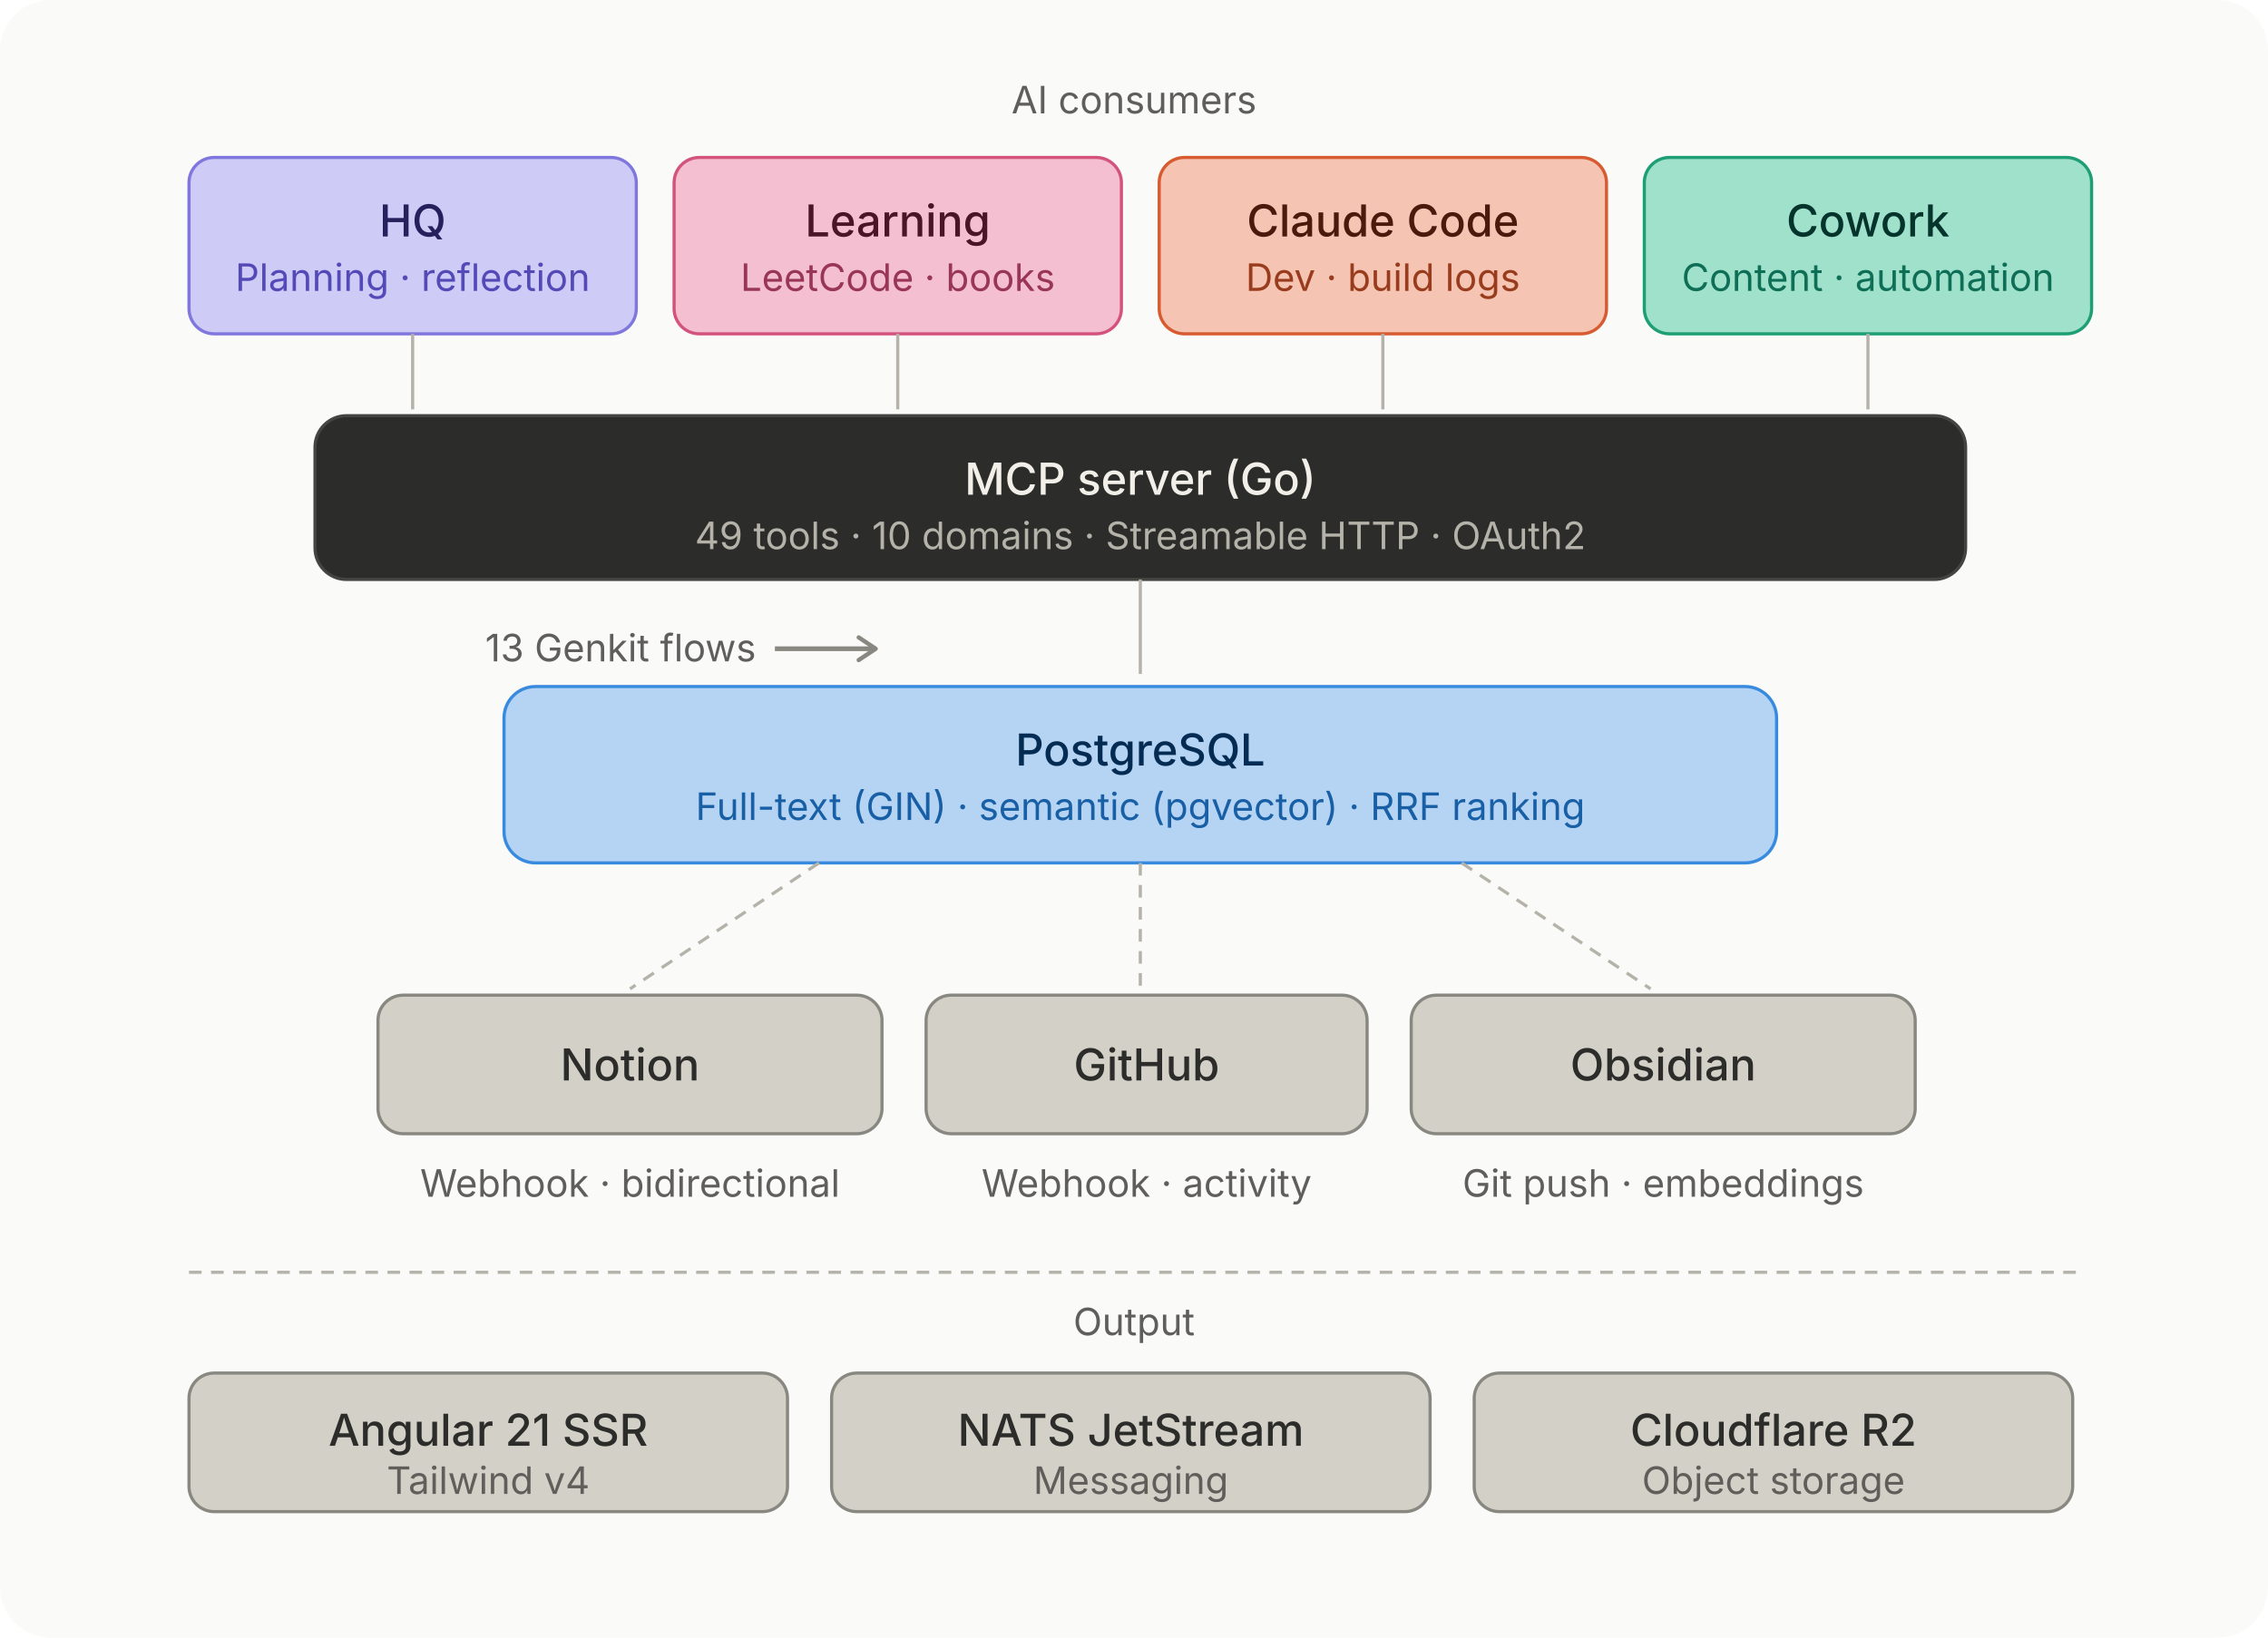
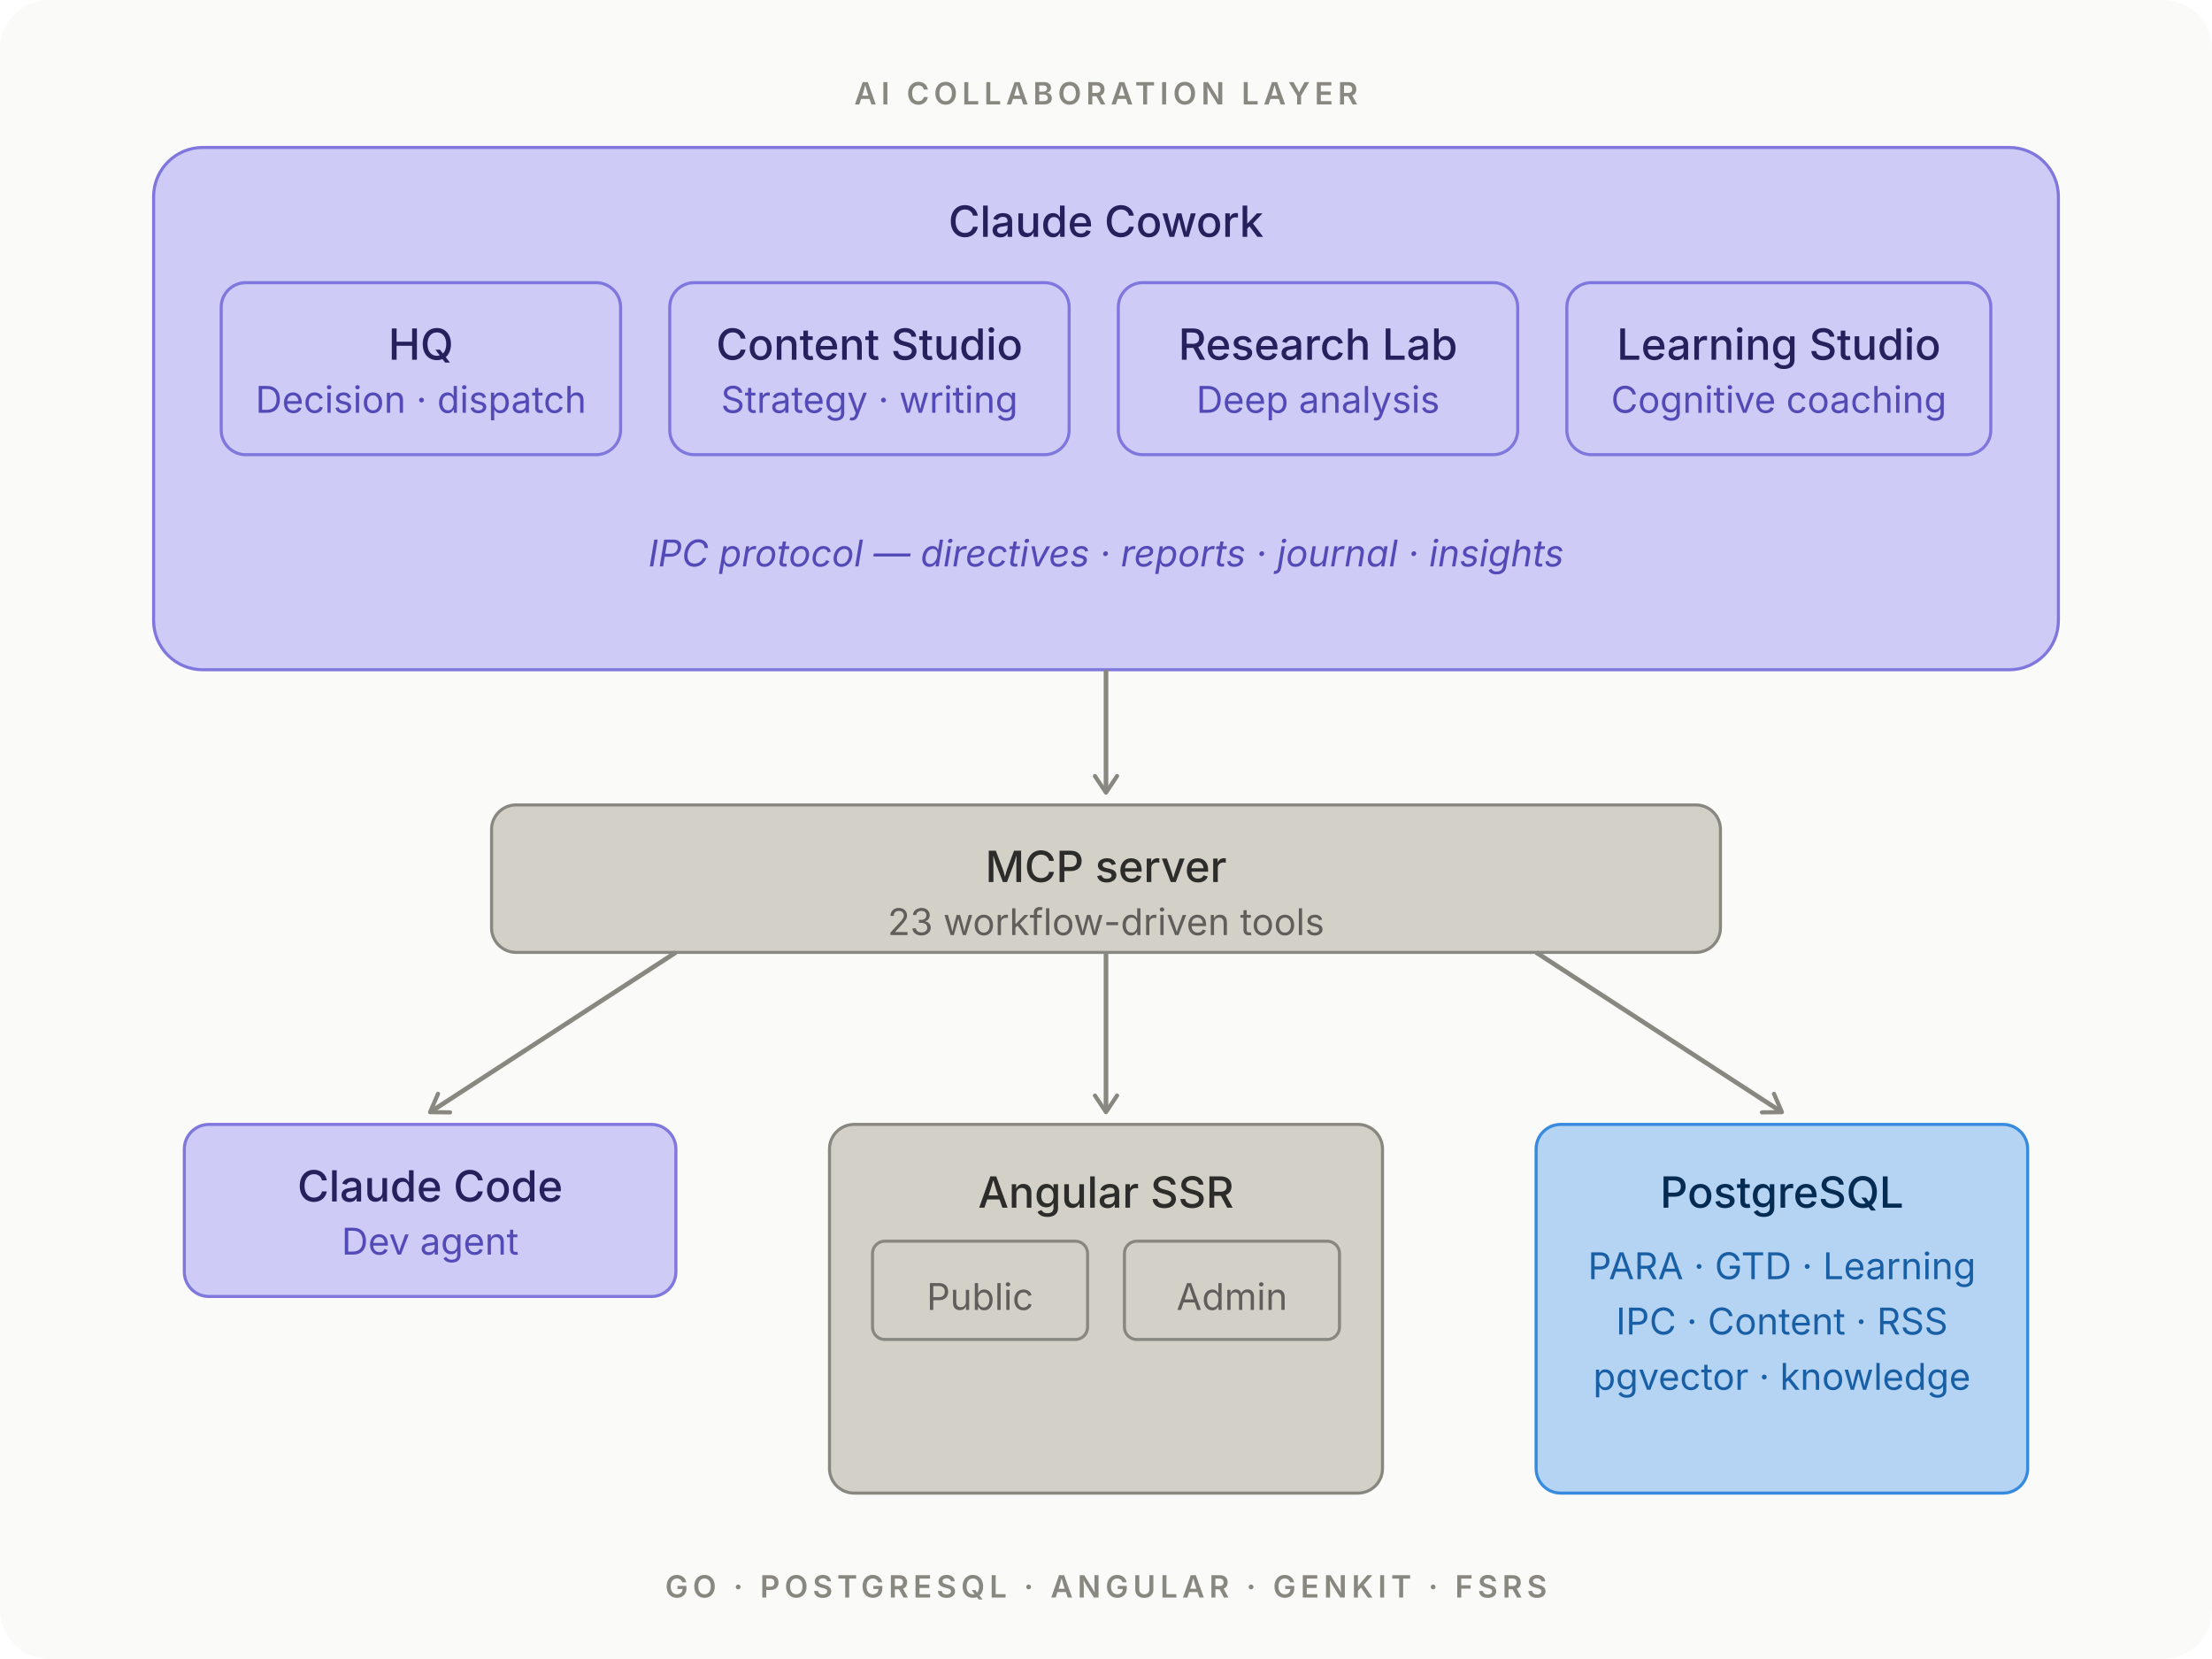
- <svg xmlns="http://www.w3.org/2000/svg" viewBox="0 0 720 520">
+ <svg xmlns="http://www.w3.org/2000/svg" viewBox="0 0 720 540">
  <style>
  text { font-family: -apple-system, BlinkMacSystemFont, "Segoe UI", sans-serif; }
  .bg { fill: #FAFAF8; }
  .th { font-size: 14px; font-weight: 500; fill: #2C2C2A; }
  .ts { font-size: 12px; font-weight: 400; fill: #5F5E5A; }
-   .conn { stroke: #B4B2A9; stroke-width: 1; }
-   .dash { stroke-dasharray: 4 3; }
-   .arr { stroke: #888780; stroke-width: 1.5; }
+   .section { font-size: 10px; font-weight: 600; fill: #888780; letter-spacing: 1.5px; }
+   .arr { stroke: #888780; stroke-width: 1.5; fill: none; }
+   .ipc { font-size: 12px; font-weight: 400; fill: #534AB7; font-style: italic; }
+ 
  .c-purple &gt; rect { fill: #CECBF6; stroke: #7F77DD; stroke-width: 1; }
  .c-purple &gt; .th { fill: #26215C; } .c-purple &gt; .ts { fill: #534AB7; }
-   .c-pink &gt; rect { fill: #F4C0D1; stroke: #D4537E; stroke-width: 1; }
-   .c-pink &gt; .th { fill: #4B1528; } .c-pink &gt; .ts { fill: #993556; }
-   .c-coral &gt; rect { fill: #F5C4B3; stroke: #D85A30; stroke-width: 1; }
-   .c-coral &gt; .th { fill: #4A1B0C; } .c-coral &gt; .ts { fill: #993C1D; }
-   .c-teal &gt; rect { fill: #9FE1CB; stroke: #1D9E75; stroke-width: 1; }
-   .c-teal &gt; .th { fill: #04342C; } .c-teal &gt; .ts { fill: #0F6E56; }
  .c-blue &gt; rect { fill: #B5D4F4; stroke: #378ADD; stroke-width: 1; }
  .c-blue &gt; .th { fill: #042C53; } .c-blue &gt; .ts { fill: #185FA5; }
  .c-gray &gt; rect { fill: #D3D1C7; stroke: #888780; stroke-width: 1; }
  .c-gray &gt; .th { fill: #2C2C2A; } .c-gray &gt; .ts { fill: #5F5E5A; }
-   .bar &gt; rect { fill: #2C2C2A; stroke: #444441; stroke-width: 1; }
-   .bar &gt; .th { fill: #F1EFE8; } .bar &gt; .ts { fill: #B4B2A9; }
+ 
  @media (prefers-color-scheme: dark) {
    .bg { fill: #1a1a18; }
-     .th { fill: #D3D1C7; } .ts { fill: #888780; }
-     .conn { stroke: #444441; } .arr { stroke: #5F5E5A; }
+     .th { fill: #D3D1C7; } .ts { fill: #888780; } .section { fill: #5F5E5A; }
+     .arr { stroke: #5F5E5A; } .ipc { fill: #AFA9EC; }
    .c-purple &gt; rect { fill: #26215C; stroke: #AFA9EC; }
    .c-purple &gt; .th { fill: #CECBF6; } .c-purple &gt; .ts { fill: #AFA9EC; }
-     .c-pink &gt; rect { fill: #4B1528; stroke: #ED93B1; }
-     .c-pink &gt; .th { fill: #F4C0D1; } .c-pink &gt; .ts { fill: #ED93B1; }
-     .c-coral &gt; rect { fill: #4A1B0C; stroke: #F0997B; }
-     .c-coral &gt; .th { fill: #F5C4B3; } .c-coral &gt; .ts { fill: #F0997B; }
-     .c-teal &gt; rect { fill: #04342C; stroke: #5DCAA5; }
-     .c-teal &gt; .th { fill: #9FE1CB; } .c-teal &gt; .ts { fill: #5DCAA5; }
    .c-blue &gt; rect { fill: #042C53; stroke: #85B7EB; }
    .c-blue &gt; .th { fill: #B5D4F4; } .c-blue &gt; .ts { fill: #85B7EB; }
    .c-gray &gt; rect { fill: #2C2C2A; stroke: #5F5E5A; }
    .c-gray &gt; .th { fill: #D3D1C7; } .c-gray &gt; .ts { fill: #888780; }
-     .bar &gt; rect { fill: #F1EFE8; stroke: #D3D1C7; }
-     .bar &gt; .th { fill: #2C2C2A; } .bar &gt; .ts { fill: #5F5E5A; }
  }
</style>
  <defs>
    <marker id="arrow" viewBox="0 0 10 10" refX="8" refY="5" markerWidth="6" markerHeight="6" orient="auto-start-reverse">
      <path d="M2 1L8 5L2 9" fill="none" stroke="context-stroke" stroke-width="1.5" stroke-linecap="round" stroke-linejoin="round" />
    </marker>
  </defs>
-   <rect class="bg" width="720" height="520" rx="16" />
-   <text class="ts" x="360" y="36" text-anchor="middle">AI consumers</text>
+   <rect class="bg" width="720" height="540" rx="16" />
+   <text class="section" x="360" y="34" text-anchor="middle">AI COLLABORATION LAYER</text>
  <g class="c-purple">
-     <rect x="60" y="50" width="142" height="56" rx="8" />
-     <text class="th" x="131" y="70" text-anchor="middle" dominant-baseline="central">HQ</text>
-     <text class="ts" x="131" y="88" text-anchor="middle" dominant-baseline="central">Planning · reflection</text>
+     <rect x="50" y="48" width="620" height="170" rx="16" />
+     <text class="th" x="360" y="72" text-anchor="middle" dominant-baseline="central">Claude Cowork</text>
  </g>
-   <g class="c-pink">
-     <rect x="214" y="50" width="142" height="56" rx="8" />
-     <text class="th" x="285" y="70" text-anchor="middle" dominant-baseline="central">Learning</text>
-     <text class="ts" x="285" y="88" text-anchor="middle" dominant-baseline="central">LeetCode · books</text>
+   <g class="c-purple">
+     <rect x="72" y="92" width="130" height="56" rx="8" />
+     <text class="th" x="137" y="112" text-anchor="middle" dominant-baseline="central">HQ</text>
+     <text class="ts" x="137" y="130" text-anchor="middle" dominant-baseline="central">Decision · dispatch</text>
  </g>
-   <g class="c-coral">
-     <rect x="368" y="50" width="142" height="56" rx="8" />
-     <text class="th" x="439" y="70" text-anchor="middle" dominant-baseline="central">Claude Code</text>
-     <text class="ts" x="439" y="88" text-anchor="middle" dominant-baseline="central">Dev · build logs</text>
+   <g class="c-purple">
+     <rect x="218" y="92" width="130" height="56" rx="8" />
+     <text class="th" x="283" y="112" text-anchor="middle" dominant-baseline="central">Content Studio</text>
+     <text class="ts" x="283" y="130" text-anchor="middle" dominant-baseline="central">Strategy · writing</text>
  </g>
-   <g class="c-teal">
-     <rect x="522" y="50" width="142" height="56" rx="8" />
-     <text class="th" x="593" y="70" text-anchor="middle" dominant-baseline="central">Cowork</text>
-     <text class="ts" x="593" y="88" text-anchor="middle" dominant-baseline="central">Content · automation</text>
+   <g class="c-purple">
+     <rect x="364" y="92" width="130" height="56" rx="8" />
+     <text class="th" x="429" y="112" text-anchor="middle" dominant-baseline="central">Research Lab</text>
+     <text class="ts" x="429" y="130" text-anchor="middle" dominant-baseline="central">Deep analysis</text>
  </g>
-   <line x1="131" y1="106" x2="131" y2="130" class="conn" />
-   <line x1="285" y1="106" x2="285" y2="130" class="conn" />
-   <line x1="439" y1="106" x2="439" y2="130" class="conn" />
-   <line x1="593" y1="106" x2="593" y2="130" class="conn" />
-   <g class="bar">
-     <rect x="100" y="132" width="524" height="52" rx="10" />
-     <text class="th" x="362" y="152" text-anchor="middle" dominant-baseline="central">MCP server (Go)</text>
-     <text class="ts" x="362" y="170" text-anchor="middle" dominant-baseline="central">49 tools · 10 domains · Streamable HTTP · OAuth2</text>
+   <g class="c-purple">
+     <rect x="510" y="92" width="138" height="56" rx="8" />
+     <text class="th" x="579" y="112" text-anchor="middle" dominant-baseline="central">Learning Studio</text>
+     <text class="ts" x="579" y="130" text-anchor="middle" dominant-baseline="central">Cognitive coaching</text>
  </g>
-   <line x1="362" y1="184" x2="362" y2="214" class="conn" />
-   <text class="ts" x="240" y="210" text-anchor="end">13 Genkit flows</text>
-   <line x1="246" y1="206" x2="278" y2="206" class="arr" marker-end="url(#arrow)" />
-   <g class="c-blue">
-     <rect x="160" y="218" width="404" height="56" rx="10" />
-     <text class="th" x="362" y="238" text-anchor="middle" dominant-baseline="central">PostgreSQL</text>
-     <text class="ts" x="362" y="256" text-anchor="middle" dominant-baseline="central">Full-text (GIN) · semantic (pgvector) · RRF ranking</text>
+   <text class="ipc" x="360" y="180" text-anchor="middle" dominant-baseline="central">IPC protocol — directives · reports · journal · insights</text>
+   <line x1="360" y1="218" x2="360" y2="258" class="arr" marker-end="url(#arrow)" />
+   <g class="c-gray">
+     <rect x="160" y="262" width="400" height="48" rx="8" />
+     <text class="th" x="360" y="282" text-anchor="middle" dominant-baseline="central">MCP server</text>
+     <text class="ts" x="360" y="300" text-anchor="middle" dominant-baseline="central">23 workflow-driven tools</text>
  </g>
-   <line x1="260" y1="274" x2="200" y2="314" class="conn dash" />
-   <line x1="362" y1="274" x2="362" y2="314" class="conn dash" />
-   <line x1="464" y1="274" x2="524" y2="314" class="conn dash" />
-   <g class="c-gray">
-     <rect x="120" y="316" width="160" height="44" rx="8" />
-     <text class="th" x="200" y="338" text-anchor="middle" dominant-baseline="central">Notion</text>
+   <line x1="220" y1="310" x2="140" y2="362" class="arr" marker-end="url(#arrow)" />
+   <line x1="360" y1="310" x2="360" y2="362" class="arr" marker-end="url(#arrow)" />
+   <line x1="500" y1="310" x2="580" y2="362" class="arr" marker-end="url(#arrow)" />
+   <g class="c-purple">
+     <rect x="60" y="366" width="160" height="56" rx="8" />
+     <text class="th" x="140" y="386" text-anchor="middle" dominant-baseline="central">Claude Code</text>
+     <text class="ts" x="140" y="404" text-anchor="middle" dominant-baseline="central">Dev agent</text>
  </g>
  <g class="c-gray">
-     <rect x="294" y="316" width="140" height="44" rx="8" />
-     <text class="th" x="364" y="338" text-anchor="middle" dominant-baseline="central">GitHub</text>
+     <rect x="270" y="366" width="180" height="120" rx="8" />
+     <text class="th" x="360" y="388" text-anchor="middle" dominant-baseline="central">Angular SSR</text>
  </g>
  <g class="c-gray">
-     <rect x="448" y="316" width="160" height="44" rx="8" />
-     <text class="th" x="528" y="338" text-anchor="middle" dominant-baseline="central">Obsidian</text>
-   </g>
-   <text class="ts" x="200" y="380" text-anchor="middle">Webhook · bidirectional</text>
-   <text class="ts" x="364" y="380" text-anchor="middle">Webhook · activity</text>
-   <text class="ts" x="528" y="380" text-anchor="middle">Git push · embeddings</text>
-   <line x1="60" y1="404" x2="660" y2="404" class="conn dash" />
-   <text class="ts" x="360" y="424" text-anchor="middle">Output</text>
-   <g class="c-gray">
-     <rect x="60" y="436" width="190" height="44" rx="8" />
-     <text class="th" x="155" y="454" text-anchor="middle" dominant-baseline="central">Angular 21 SSR</text>
-     <text class="ts" x="155" y="470" text-anchor="middle" dominant-baseline="central">Tailwind v4</text>
+     <rect x="284" y="404" width="70" height="32" rx="4" />
+     <text class="ts" x="319" y="422" text-anchor="middle" dominant-baseline="central">Public</text>
  </g>
  <g class="c-gray">
-     <rect x="264" y="436" width="190" height="44" rx="8" />
-     <text class="th" x="359" y="454" text-anchor="middle" dominant-baseline="central">NATS JetStream</text>
-     <text class="ts" x="359" y="470" text-anchor="middle" dominant-baseline="central">Messaging</text>
+     <rect x="366" y="404" width="70" height="32" rx="4" />
+     <text class="ts" x="401" y="422" text-anchor="middle" dominant-baseline="central">Admin</text>
  </g>
-   <g class="c-gray">
-     <rect x="468" y="436" width="190" height="44" rx="8" />
-     <text class="th" x="563" y="454" text-anchor="middle" dominant-baseline="central">Cloudflare R2</text>
-     <text class="ts" x="563" y="470" text-anchor="middle" dominant-baseline="central">Object storage</text>
+   <g class="c-blue">
+     <rect x="500" y="366" width="160" height="120" rx="8" />
+     <text class="th" x="580" y="388" text-anchor="middle" dominant-baseline="central">PostgreSQL</text>
+     <text class="ts" x="580" y="412" text-anchor="middle" dominant-baseline="central">PARA · GTD · Learning</text>
+     <text class="ts" x="580" y="430" text-anchor="middle" dominant-baseline="central">IPC · Content · RSS</text>
+     <text class="ts" x="580" y="448" text-anchor="middle" dominant-baseline="central">pgvector · knowledge</text>
  </g>
+   <text class="section" x="360" y="520" text-anchor="middle">GO · POSTGRESQL · ANGULAR · GENKIT · FSRS</text>
</svg>
